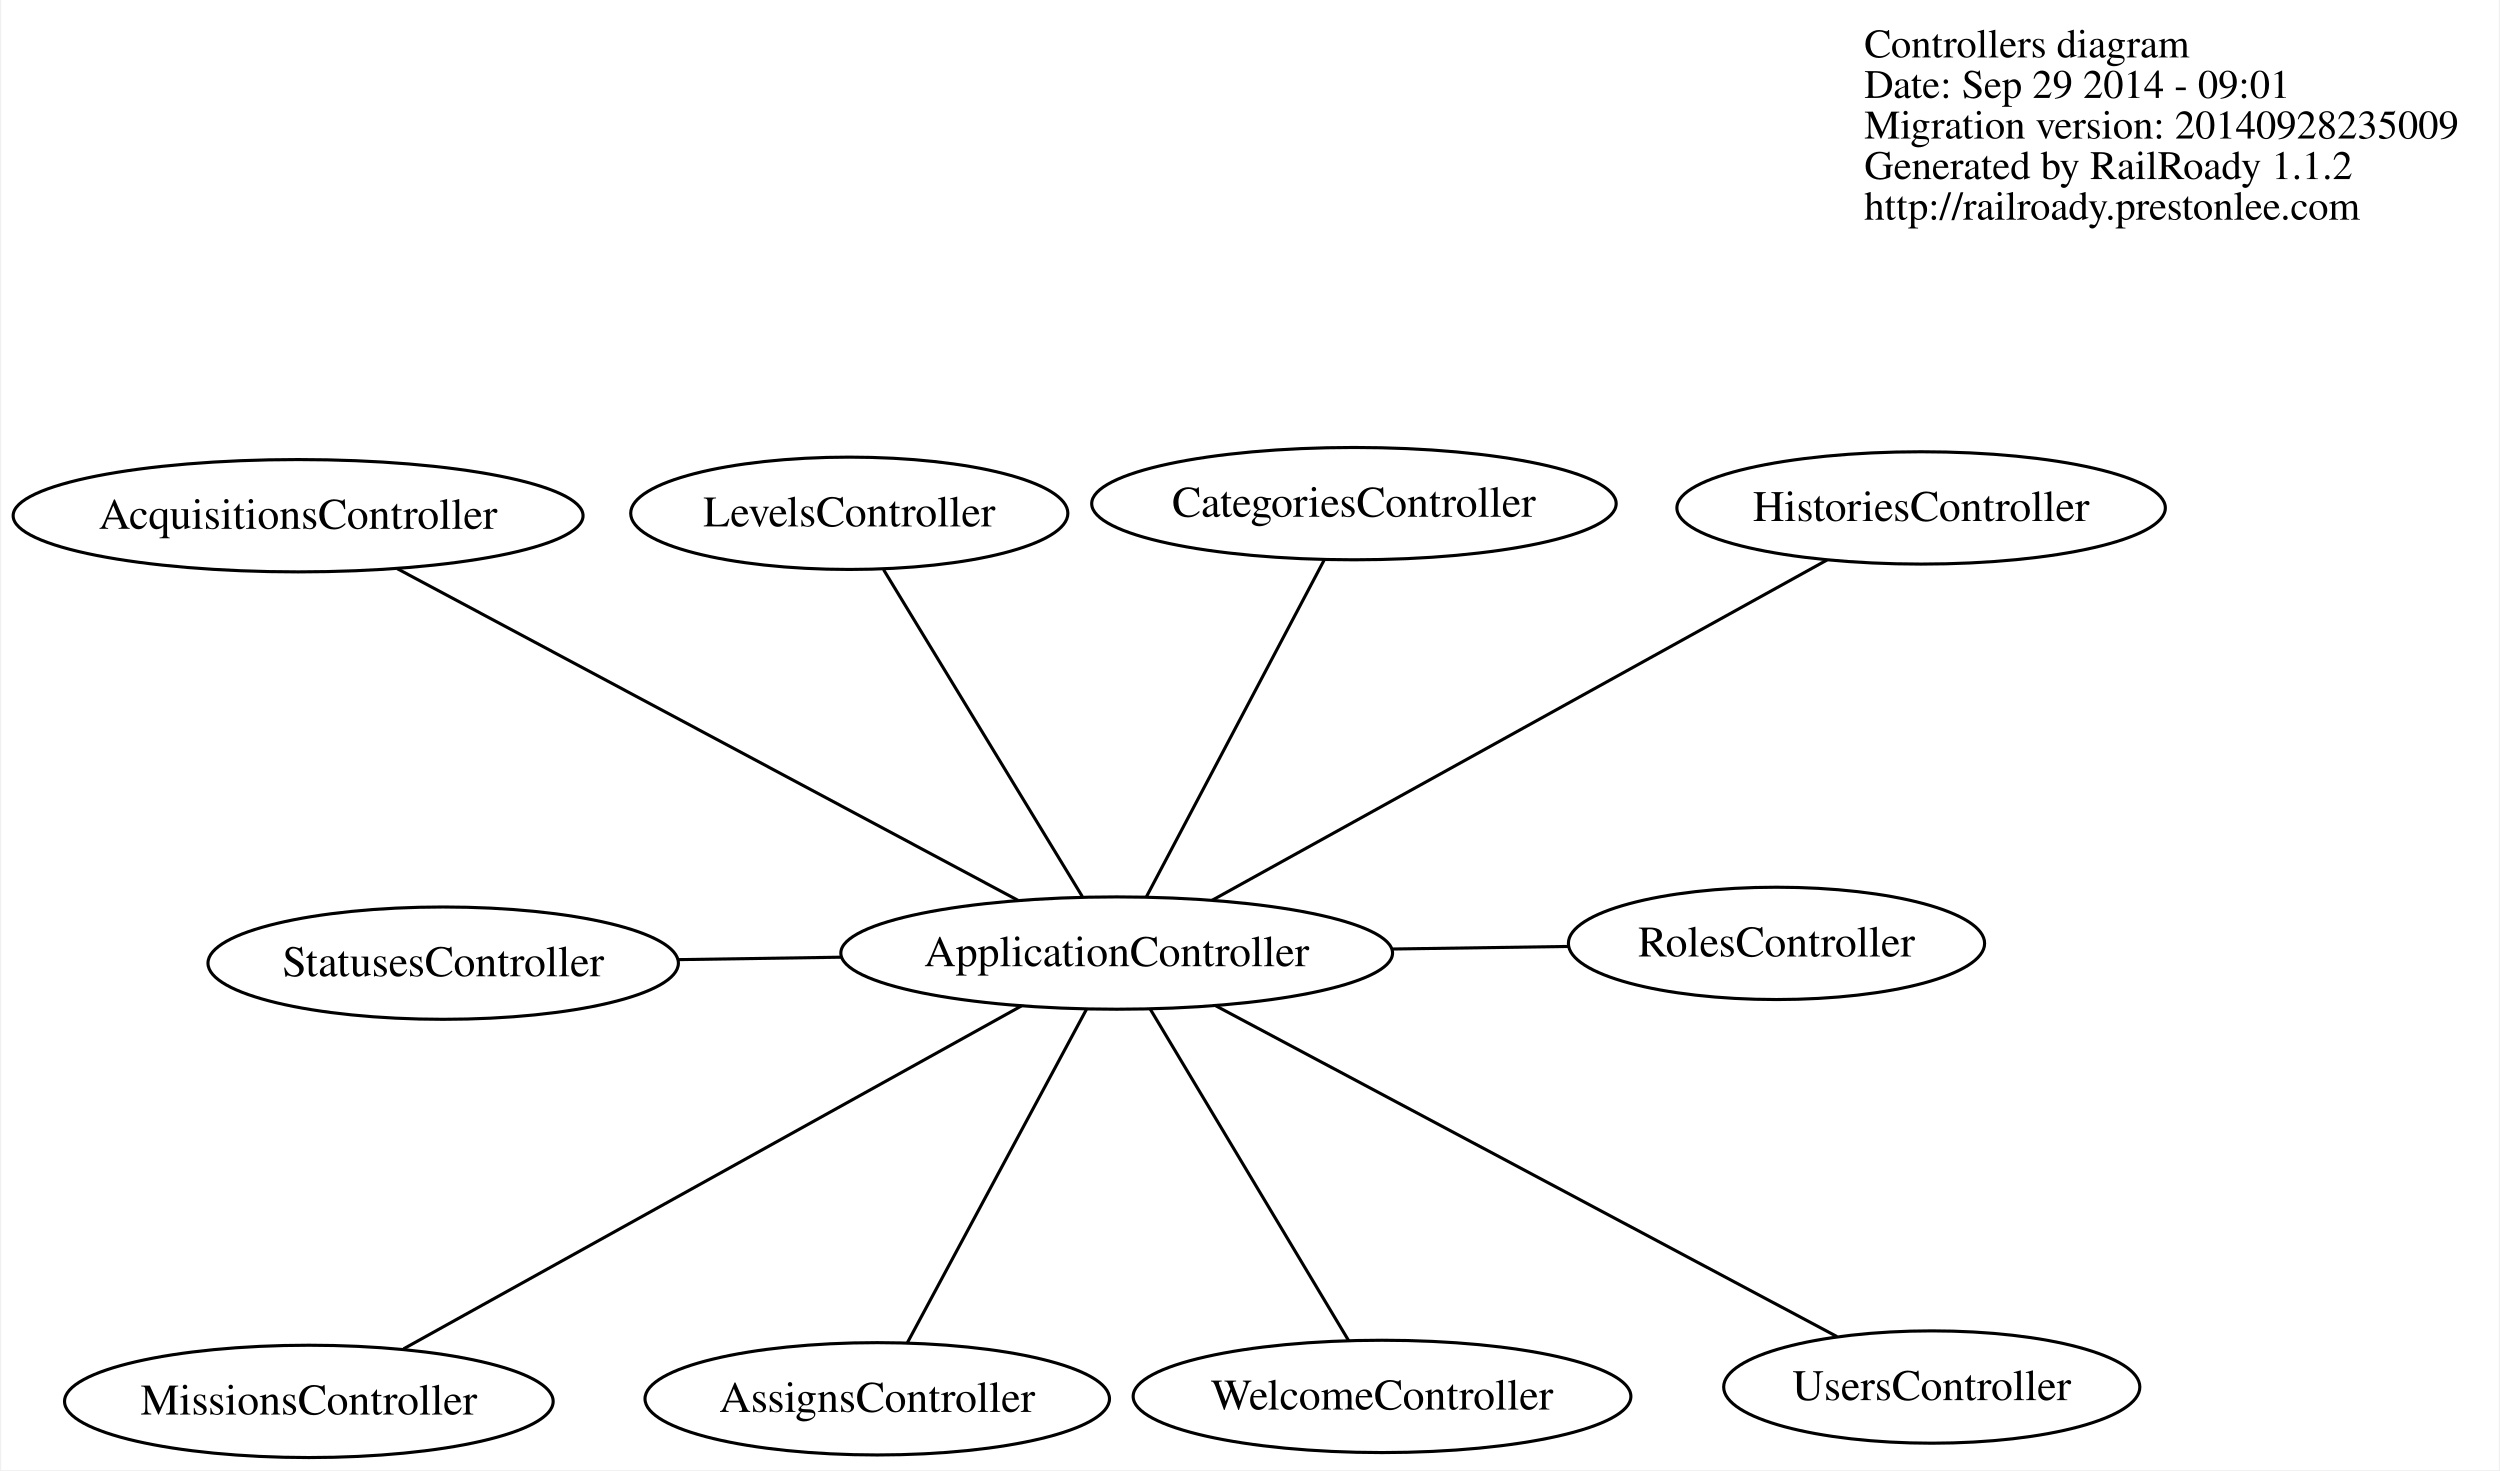
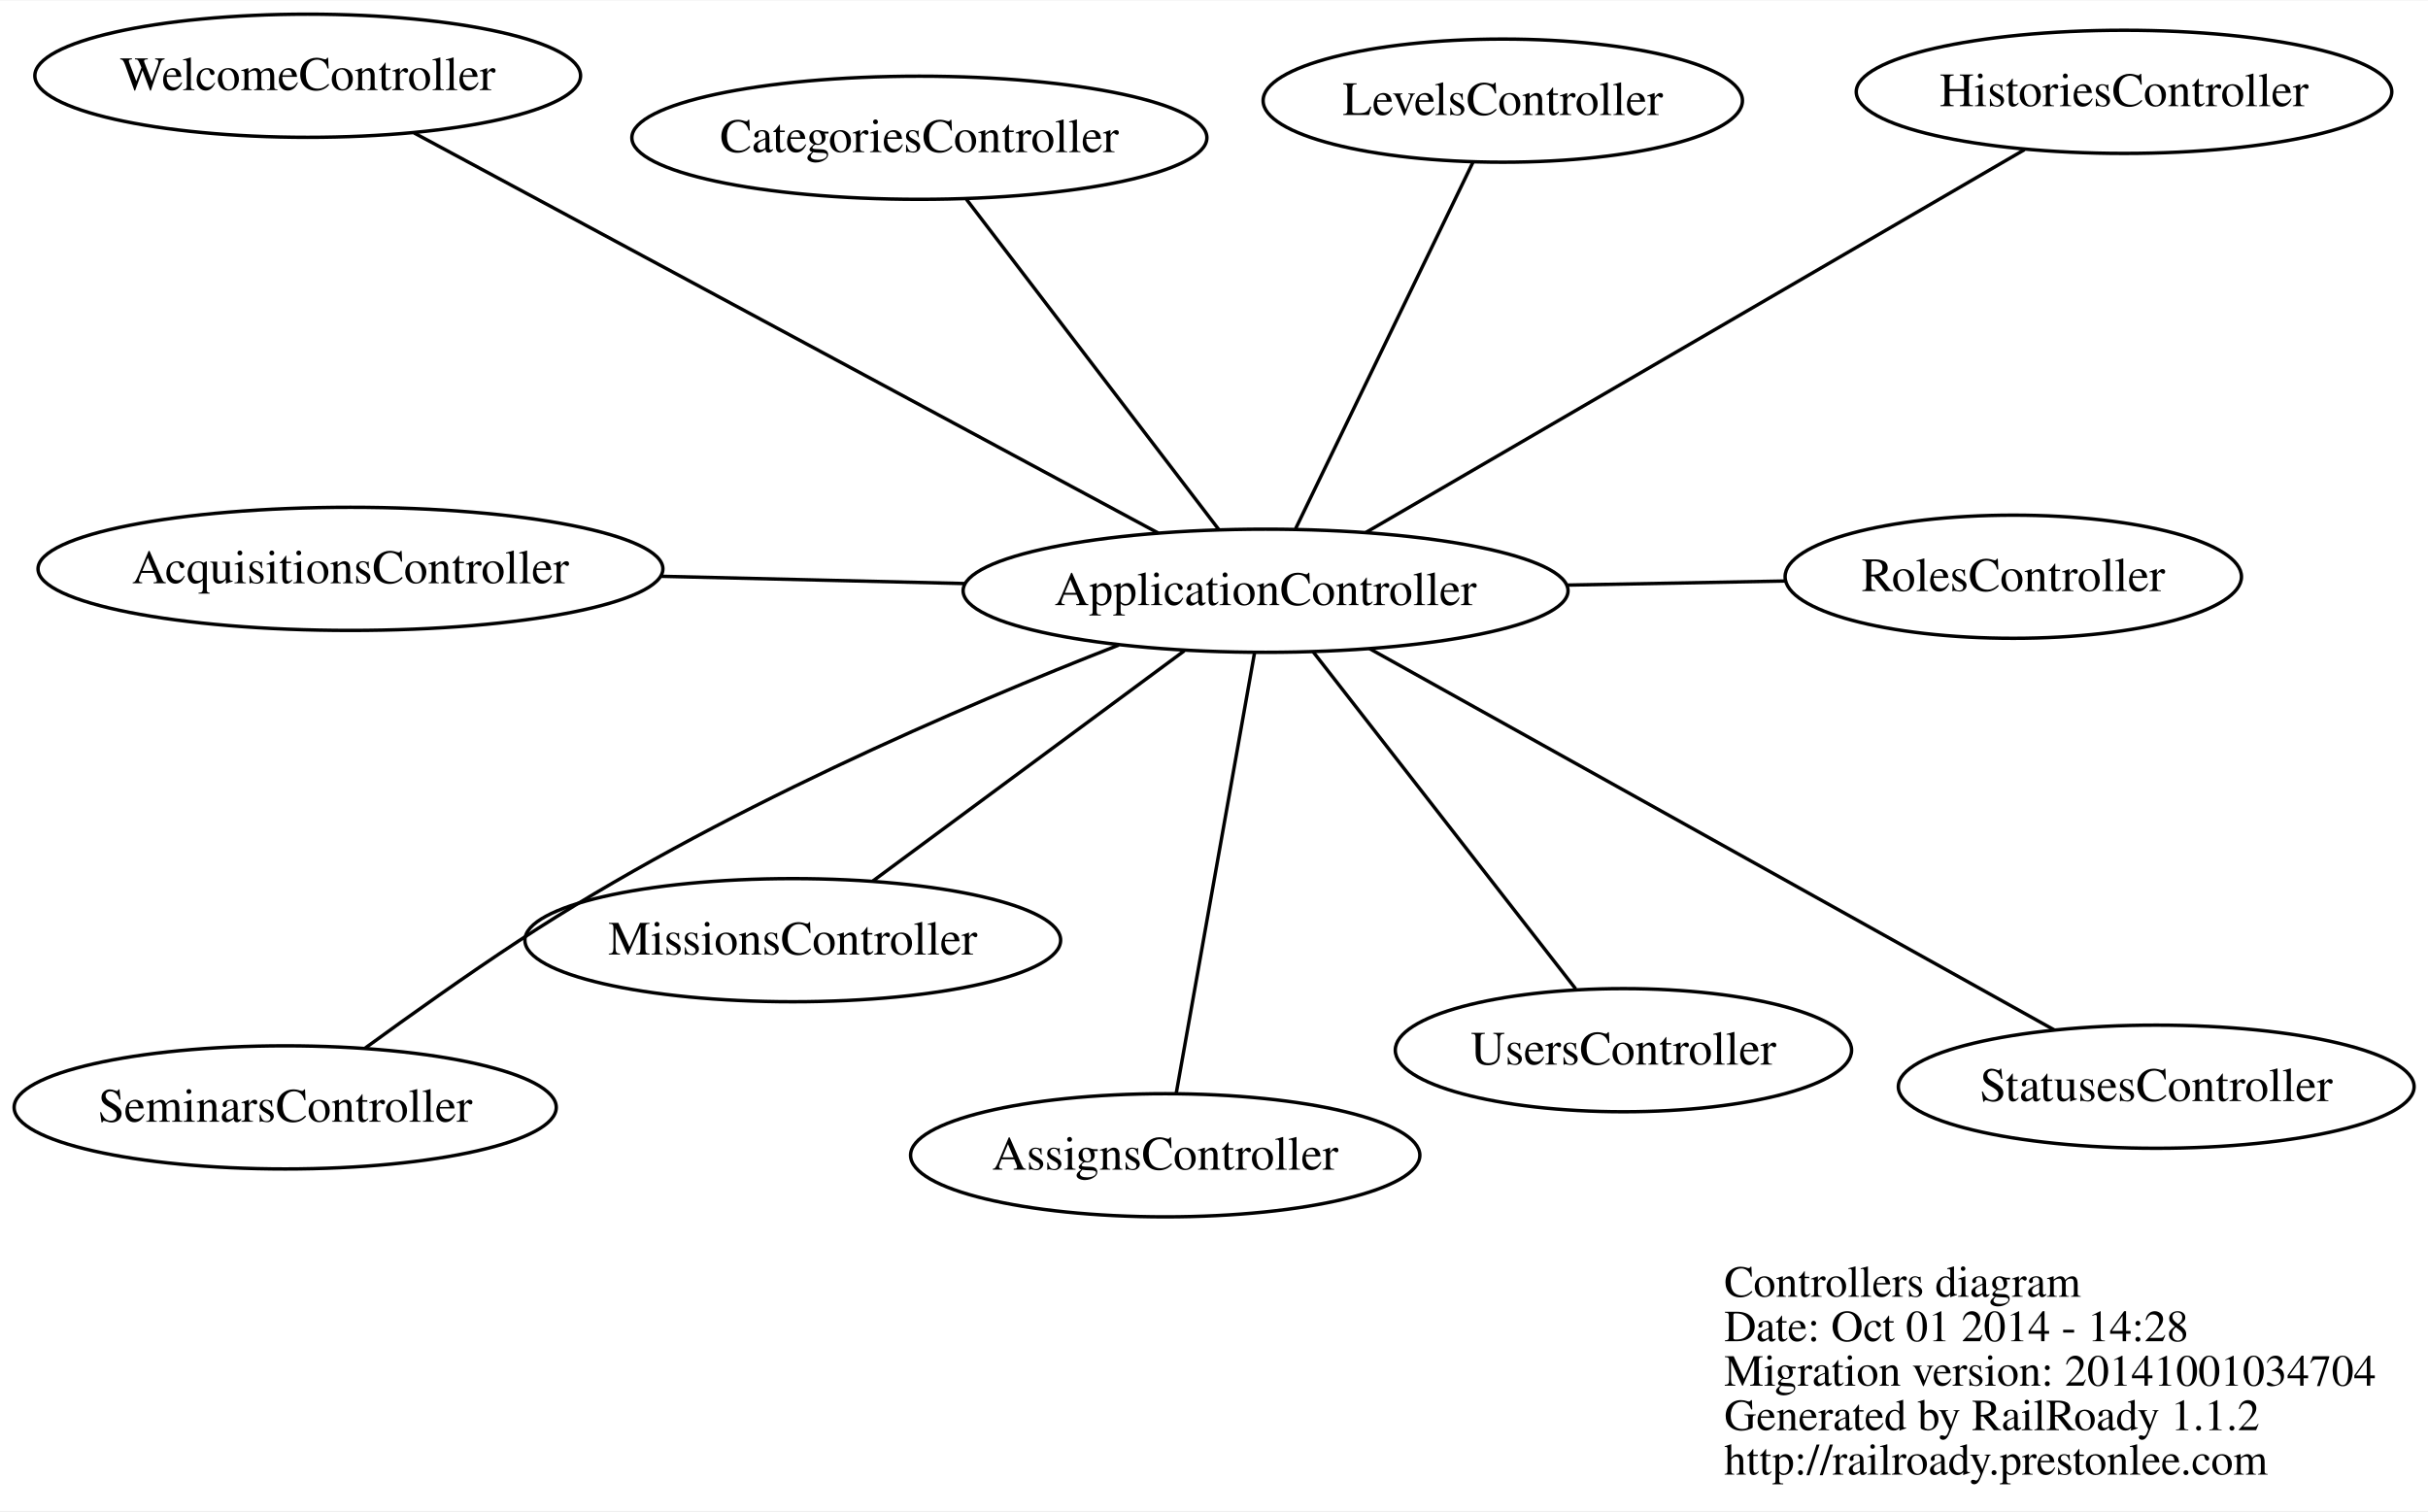
- <svg xmlns="http://www.w3.org/2000/svg" width="801pt" height="471pt" viewBox="0.00 0.00 800.53 471.17">
-   <g id="graph0" class="graph" transform="scale(1 1) rotate(0) translate(354.844 311.5)">
-     <polygon fill="white" stroke="none" points="-354.844,159.669 -354.844,-311.5 445.688,-311.5 445.688,159.669 -354.844,159.669" />
+ <svg xmlns="http://www.w3.org/2000/svg" width="710pt" height="442pt" viewBox="0.00 0.00 709.76 441.56">
+   <g id="graph0" class="graph" transform="scale(1 1) rotate(0) translate(372.725 192.063)">
+     <polygon fill="white" stroke="none" points="-372.725,249.5 -372.725,-192.063 337.032,-192.063 337.032,249.5 -372.725,249.5" />
    <g id="node1" class="node">
-       <text text-anchor="start" x="242.312" y="-293.1" font-family="Times,serif" font-size="13.00">Controllers diagram</text>
-       <text text-anchor="start" x="242.312" y="-280.1" font-family="Times,serif" font-size="13.00">Date: Sep 29 2014 - 09:01</text>
-       <text text-anchor="start" x="242.312" y="-267.1" font-family="Times,serif" font-size="13.00">Migration version: 20140928235009</text>
-       <text text-anchor="start" x="242.312" y="-254.1" font-family="Times,serif" font-size="13.00">Generated by RailRoady 1.1.2</text>
-       <text text-anchor="start" x="242.312" y="-241.1" font-family="Times,serif" font-size="13.00">http://railroady.prestonlee.com</text>
+       <text text-anchor="start" x="131.312" y="186.9" font-family="Times,serif" font-size="13.00">Controllers diagram</text>
+       <text text-anchor="start" x="131.312" y="199.9" font-family="Times,serif" font-size="13.00">Date: Oct 01 2014 - 14:28</text>
+       <text text-anchor="start" x="131.312" y="212.9" font-family="Times,serif" font-size="13.00">Migration version: 20141001034704</text>
+       <text text-anchor="start" x="131.312" y="225.9" font-family="Times,serif" font-size="13.00">Generated by RailRoady 1.1.2</text>
+       <text text-anchor="start" x="131.312" y="238.9" font-family="Times,serif" font-size="13.00">http://railroady.prestonlee.com</text>
    </g>
    <g id="node2" class="node">
-       <ellipse fill="none" stroke="black" cx="-259.678" cy="-146.203" rx="91.333" ry="18" />
-       <text text-anchor="middle" x="-259.678" y="-142.003" font-family="Times,serif" font-size="14.00">AcquisitionsController</text>
+       <ellipse fill="none" stroke="black" cx="-270.277" cy="-25.899" rx="91.333" ry="18" />
+       <text text-anchor="middle" x="-270.277" y="-21.699" font-family="Times,serif" font-size="14.00">AcquisitionsController</text>
    </g>
    <g id="node3" class="node">
-       <ellipse fill="none" stroke="black" cx="2.696" cy="-6.028" rx="88.417" ry="18" />
-       <text text-anchor="middle" x="2.696" y="-1.828" font-family="Times,serif" font-size="14.00">ApplicationController</text>
+       <ellipse fill="none" stroke="black" cx="-2.771" cy="-19.5" rx="88.417" ry="18" />
+       <text text-anchor="middle" x="-2.771" y="-15.3" font-family="Times,serif" font-size="14.00">ApplicationController</text>
    </g>
    <g id="edge1" class="edge">
-       <path fill="none" stroke="black" d="M-28.953,-22.937C-79.382,-49.879 -177.417,-102.255 -227.917,-129.235" />
+       <path fill="none" stroke="black" d="M-90.733,-21.604C-119.21,-22.285 -150.836,-23.042 -179.512,-23.728" />
    </g>
    <g id="node4" class="node">
-       <ellipse fill="none" stroke="black" cx="-74.051" cy="136.838" rx="74.436" ry="18" />
-       <text text-anchor="middle" x="-74.051" y="141.038" font-family="Times,serif" font-size="14.00">AssignsController</text>
+       <ellipse fill="none" stroke="black" cx="-32.107" cy="145.541" rx="74.436" ry="18" />
+       <text text-anchor="middle" x="-32.107" y="149.741" font-family="Times,serif" font-size="14.00">AssignsController</text>
    </g>
    <g id="edge2" class="edge">
-       <path fill="none" stroke="black" d="M-7.024,12.066C-21.787,39.547 -49.694,91.497 -64.41,118.891" />
+       <path fill="none" stroke="black" d="M-6.023,-1.207C-11.677,30.601 -23.253,95.728 -28.885,127.418" />
    </g>
    <g id="node5" class="node">
-       <ellipse fill="none" stroke="black" cx="78.734" cy="-150.077" rx="84.05" ry="18" />
-       <text text-anchor="middle" x="78.734" y="-145.877" font-family="Times,serif" font-size="14.00">CategoriesController</text>
+       <ellipse fill="none" stroke="black" cx="-103.969" cy="-151.935" rx="84.05" ry="18" />
+       <text text-anchor="middle" x="-103.969" y="-147.735" font-family="Times,serif" font-size="14.00">CategoriesController</text>
    </g>
    <g id="edge3" class="edge">
-       <path fill="none" stroke="black" d="M12.172,-23.981C26.743,-51.585 54.496,-104.159 69.138,-131.899" />
+       <path fill="none" stroke="black" d="M-16.419,-37.361C-35.733,-62.637 -70.842,-108.582 -90.214,-133.935" />
    </g>
    <g id="node6" class="node">
-       <ellipse fill="none" stroke="black" cx="260.524" cy="-148.703" rx="78.278" ry="18" />
-       <text text-anchor="middle" x="260.524" y="-144.503" font-family="Times,serif" font-size="14.00">HistoriesController</text>
+       <ellipse fill="none" stroke="black" cx="248.175" cy="-165.36" rx="78.278" ry="18" />
+       <text text-anchor="middle" x="248.175" y="-161.16" font-family="Times,serif" font-size="14.00">HistoriesController</text>
    </g>
    <g id="edge4" class="edge">
-       <path fill="none" stroke="black" d="M33.284,-22.955C83.039,-50.488 180.904,-104.643 230.374,-132.019" />
+       <path fill="none" stroke="black" d="M26.506,-36.517C74.861,-64.623 170.852,-120.416 219.083,-148.451" />
    </g>
    <g id="node7" class="node">
-       <ellipse fill="none" stroke="black" cx="-83.015" cy="-146.98" rx="70.058" ry="18" />
-       <text text-anchor="middle" x="-83.015" y="-142.78" font-family="Times,serif" font-size="14.00">LevelsController</text>
+       <ellipse fill="none" stroke="black" cx="66.571" cy="-162.787" rx="70.058" ry="18" />
+       <text text-anchor="middle" x="66.571" y="-158.587" font-family="Times,serif" font-size="14.00">LevelsController</text>
    </g>
    <g id="edge5" class="edge">
-       <path fill="none" stroke="black" d="M-8.334,-24.167C-24.792,-51.231 -55.595,-101.887 -72.028,-128.911" />
+       <path fill="none" stroke="black" d="M6.011,-37.647C19.349,-65.209 44.564,-117.313 57.86,-144.787" />
    </g>
    <g id="node8" class="node">
-       <ellipse fill="none" stroke="black" cx="-256.232" cy="137.669" rx="78.304" ry="18" />
-       <text text-anchor="middle" x="-256.232" y="141.869" font-family="Times,serif" font-size="14.00">MissionsController</text>
+       <ellipse fill="none" stroke="black" cx="-140.98" cy="82.656" rx="78.304" ry="18" />
+       <text text-anchor="middle" x="-140.98" y="86.856" font-family="Times,serif" font-size="14.00">MissionsController</text>
    </g>
    <g id="edge6" class="edge">
-       <path fill="none" stroke="black" d="M-27.768,10.878C-77.632,38.551 -176.096,93.196 -225.884,120.827" />
+       <path fill="none" stroke="black" d="M-26.53,-1.939C-51.999,16.887 -92.182,46.587 -117.531,65.324" />
    </g>
    <g id="node9" class="node">
-       <ellipse fill="none" stroke="black" cx="214.174" cy="-9.131" rx="66.701" ry="18" />
-       <text text-anchor="middle" x="214.174" y="-4.931" font-family="Times,serif" font-size="14.00">RolesController</text>
+       <ellipse fill="none" stroke="black" cx="215.805" cy="-23.6" rx="66.701" ry="18" />
+       <text text-anchor="middle" x="215.805" y="-19.4" font-family="Times,serif" font-size="14.00">RolesController</text>
    </g>
    <g id="edge7" class="edge">
-       <path fill="none" stroke="black" d="M90.85,-7.322C109.777,-7.6 129.477,-7.889 147.433,-8.152" />
+       <path fill="none" stroke="black" d="M85.187,-21.15C106.54,-21.55 129.023,-21.972 149.202,-22.351" />
    </g>
    <g id="node10" class="node">
-       <ellipse fill="none" stroke="black" cx="-213.176" cy="-2.795" rx="75.388" ry="18" />
-       <text text-anchor="middle" x="-213.176" y="1.405" font-family="Times,serif" font-size="14.00">StatusesController</text>
+       <ellipse fill="none" stroke="black" cx="-289.356" cy="131.541" rx="79.239" ry="18" />
+       <text text-anchor="middle" x="-289.356" y="135.741" font-family="Times,serif" font-size="14.00">SeminarsController</text>
    </g>
    <g id="edge8" class="edge">
-       <path fill="none" stroke="black" d="M-85.419,-4.709C-102.79,-4.449 -120.87,-4.178 -137.776,-3.925" />
+       <path fill="none" stroke="black" d="M-45.672,-3.631C-91.099,14.121 -163.976,45.355 -220.98,82.792 -236.212,92.796 -252.871,104.653 -265.932,114.169" />
    </g>
    <g id="node11" class="node">
-       <ellipse fill="none" stroke="black" cx="263.933" cy="133.065" rx="66.692" ry="18" />
-       <text text-anchor="middle" x="263.933" y="137.265" font-family="Times,serif" font-size="14.00">UsersController</text>
+       <ellipse fill="none" stroke="black" cx="257.588" cy="125.493" rx="75.388" ry="18" />
+       <text text-anchor="middle" x="257.588" y="129.693" font-family="Times,serif" font-size="14.00">StatusesController</text>
    </g>
    <g id="edge9" class="edge">
-       <path fill="none" stroke="black" d="M34.467,10.888C85.187,37.893 183.792,90.395 233.593,116.911" />
+       <path fill="none" stroke="black" d="M27.605,-2.584C77.907,25.43 177.897,81.113 227.806,108.907" />
    </g>
    <g id="node12" class="node">
-       <ellipse fill="none" stroke="black" cx="87.735" cy="136.072" rx="79.765" ry="18" />
-       <text text-anchor="middle" x="87.735" y="140.272" font-family="Times,serif" font-size="14.00">WelcomeController</text>
+       <ellipse fill="none" stroke="black" cx="101.843" cy="114.817" rx="66.692" ry="18" />
+       <text text-anchor="middle" x="101.843" y="119.017" font-family="Times,serif" font-size="14.00">UsersController</text>
    </g>
    <g id="edge10" class="edge">
-       <path fill="none" stroke="black" d="M13.466,11.969C29.824,39.302 60.746,90.975 77.052,118.221" />
+       <path fill="none" stroke="black" d="M11.121,-1.664C31.13,24.026 67.852,71.176 87.893,96.907" />
+     </g>
+     <g id="node13" class="node">
+       <ellipse fill="none" stroke="black" cx="-282.774" cy="-170.063" rx="79.765" ry="18" />
+       <text text-anchor="middle" x="-282.774" y="-165.863" font-family="Times,serif" font-size="14.00">WelcomeController</text>
+     </g>
+     <g id="edge11" class="edge">
+       <path fill="none" stroke="black" d="M-34.076,-36.333C-88.019,-65.339 -197.867,-124.406 -251.671,-153.338" />
    </g>
  </g>
</svg>
